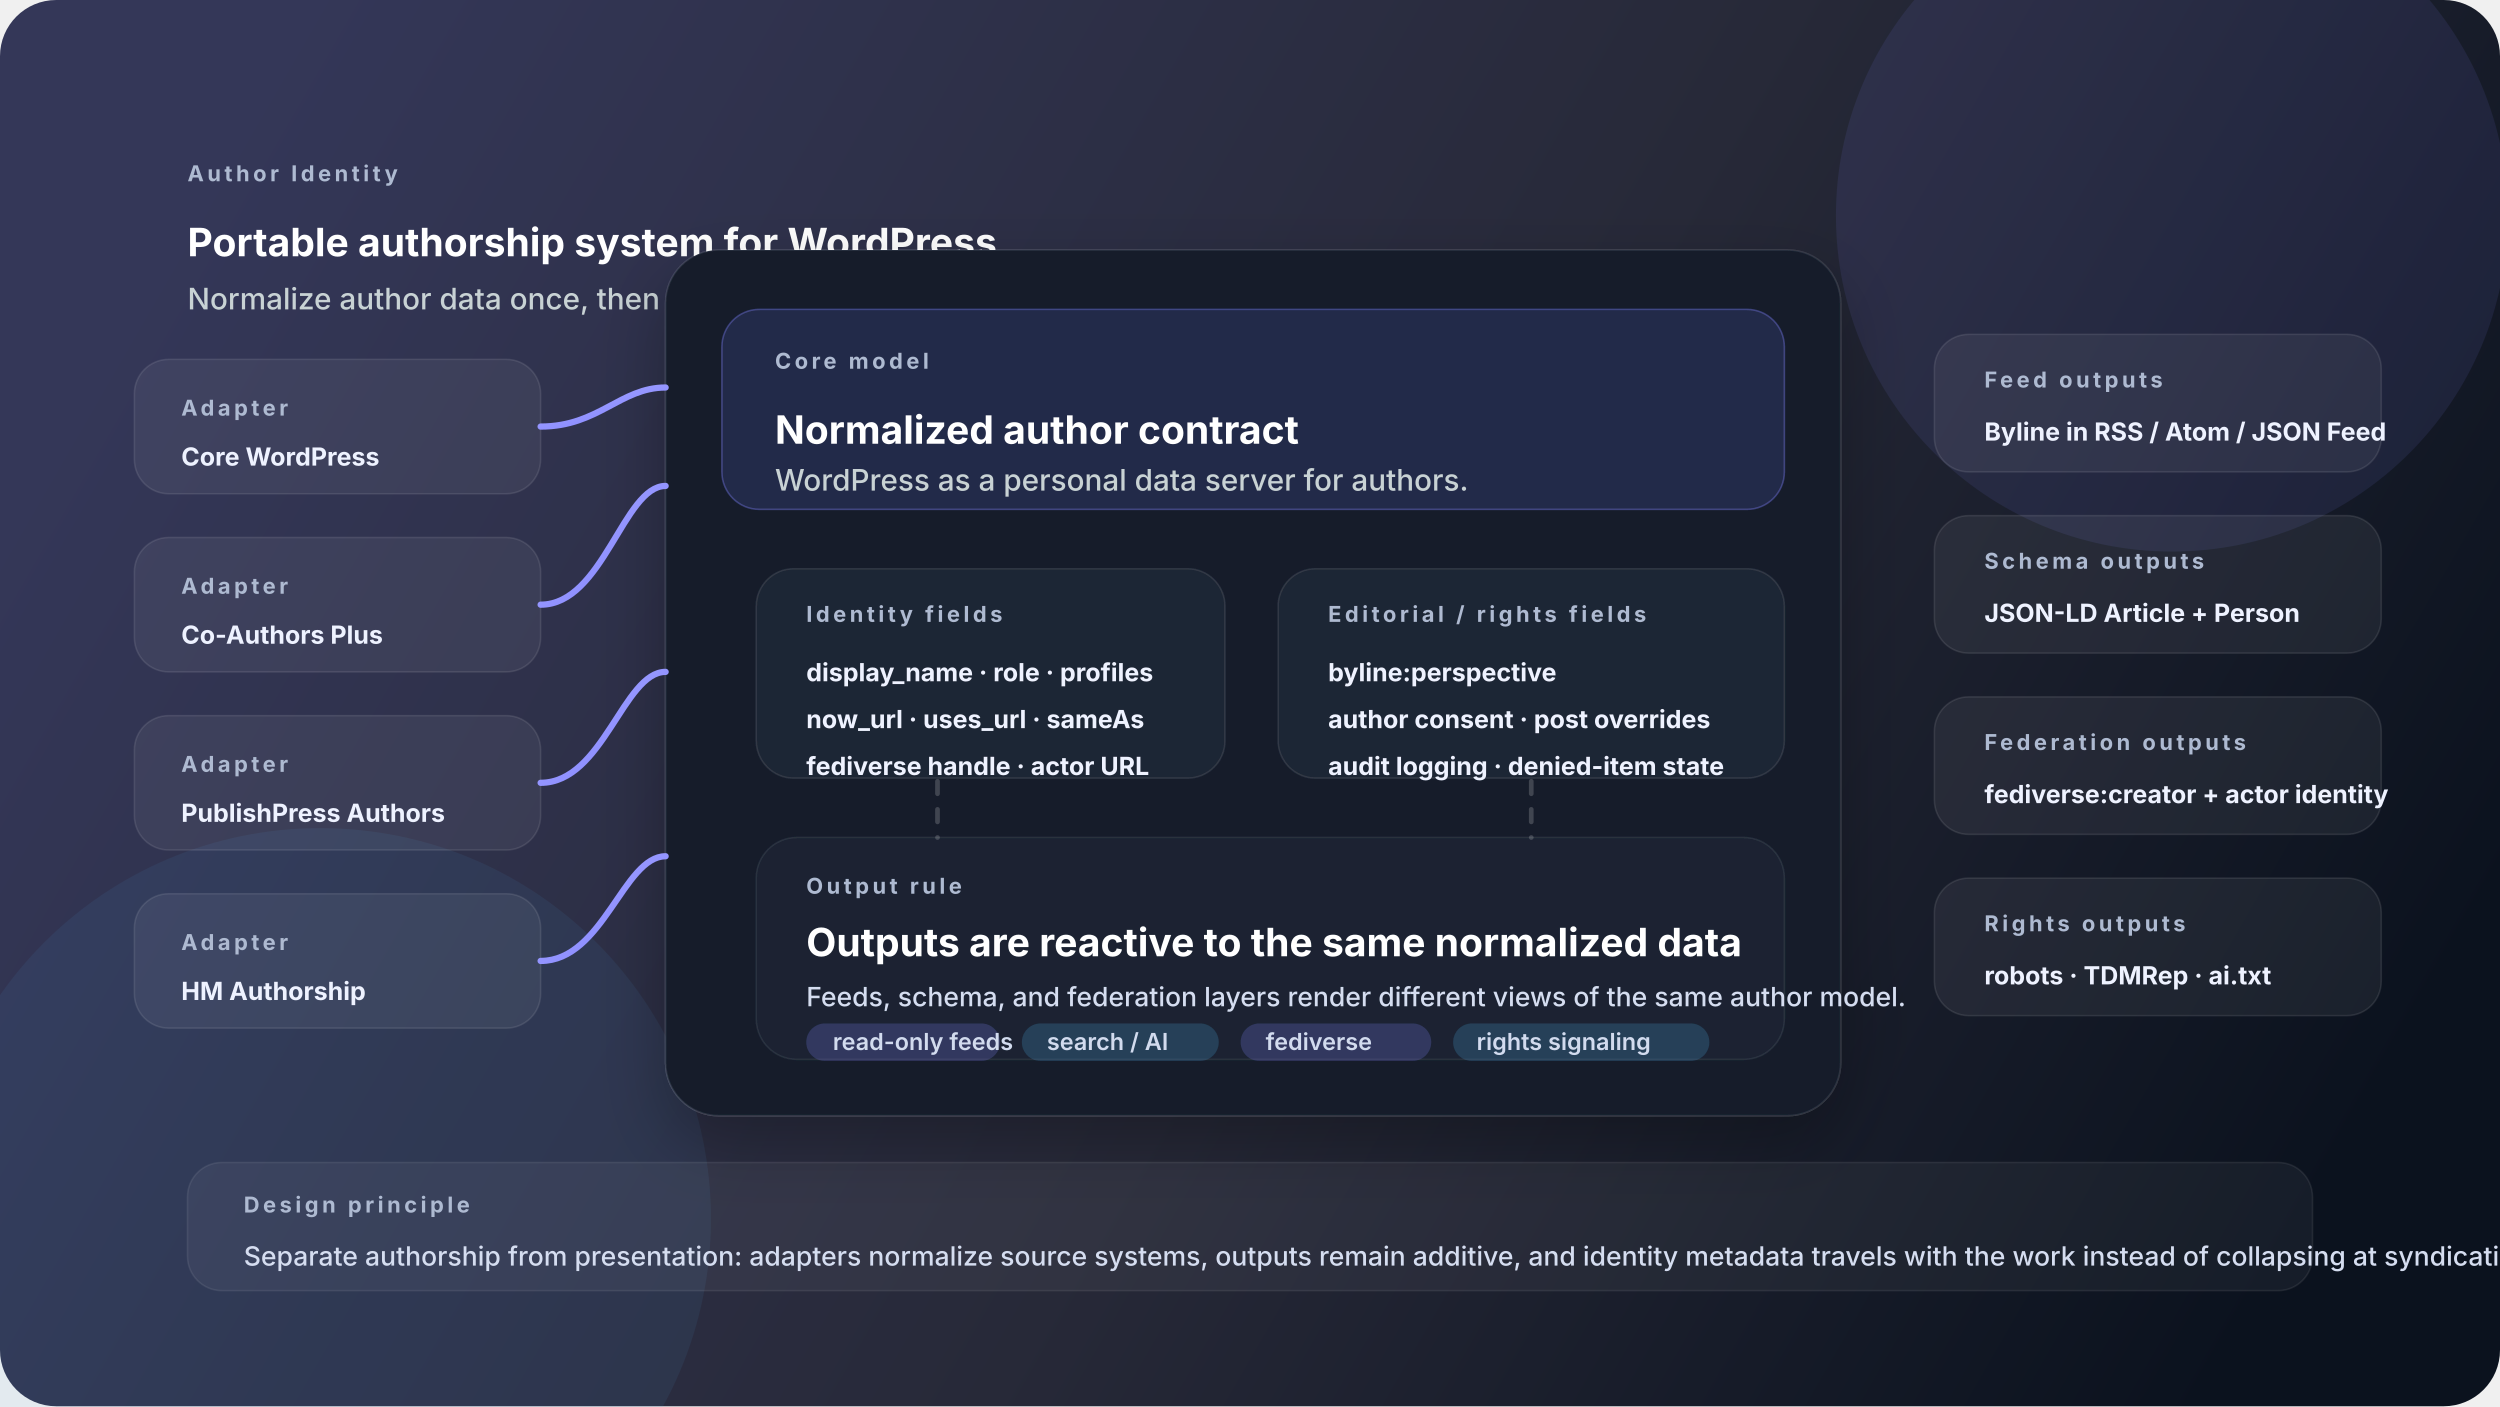
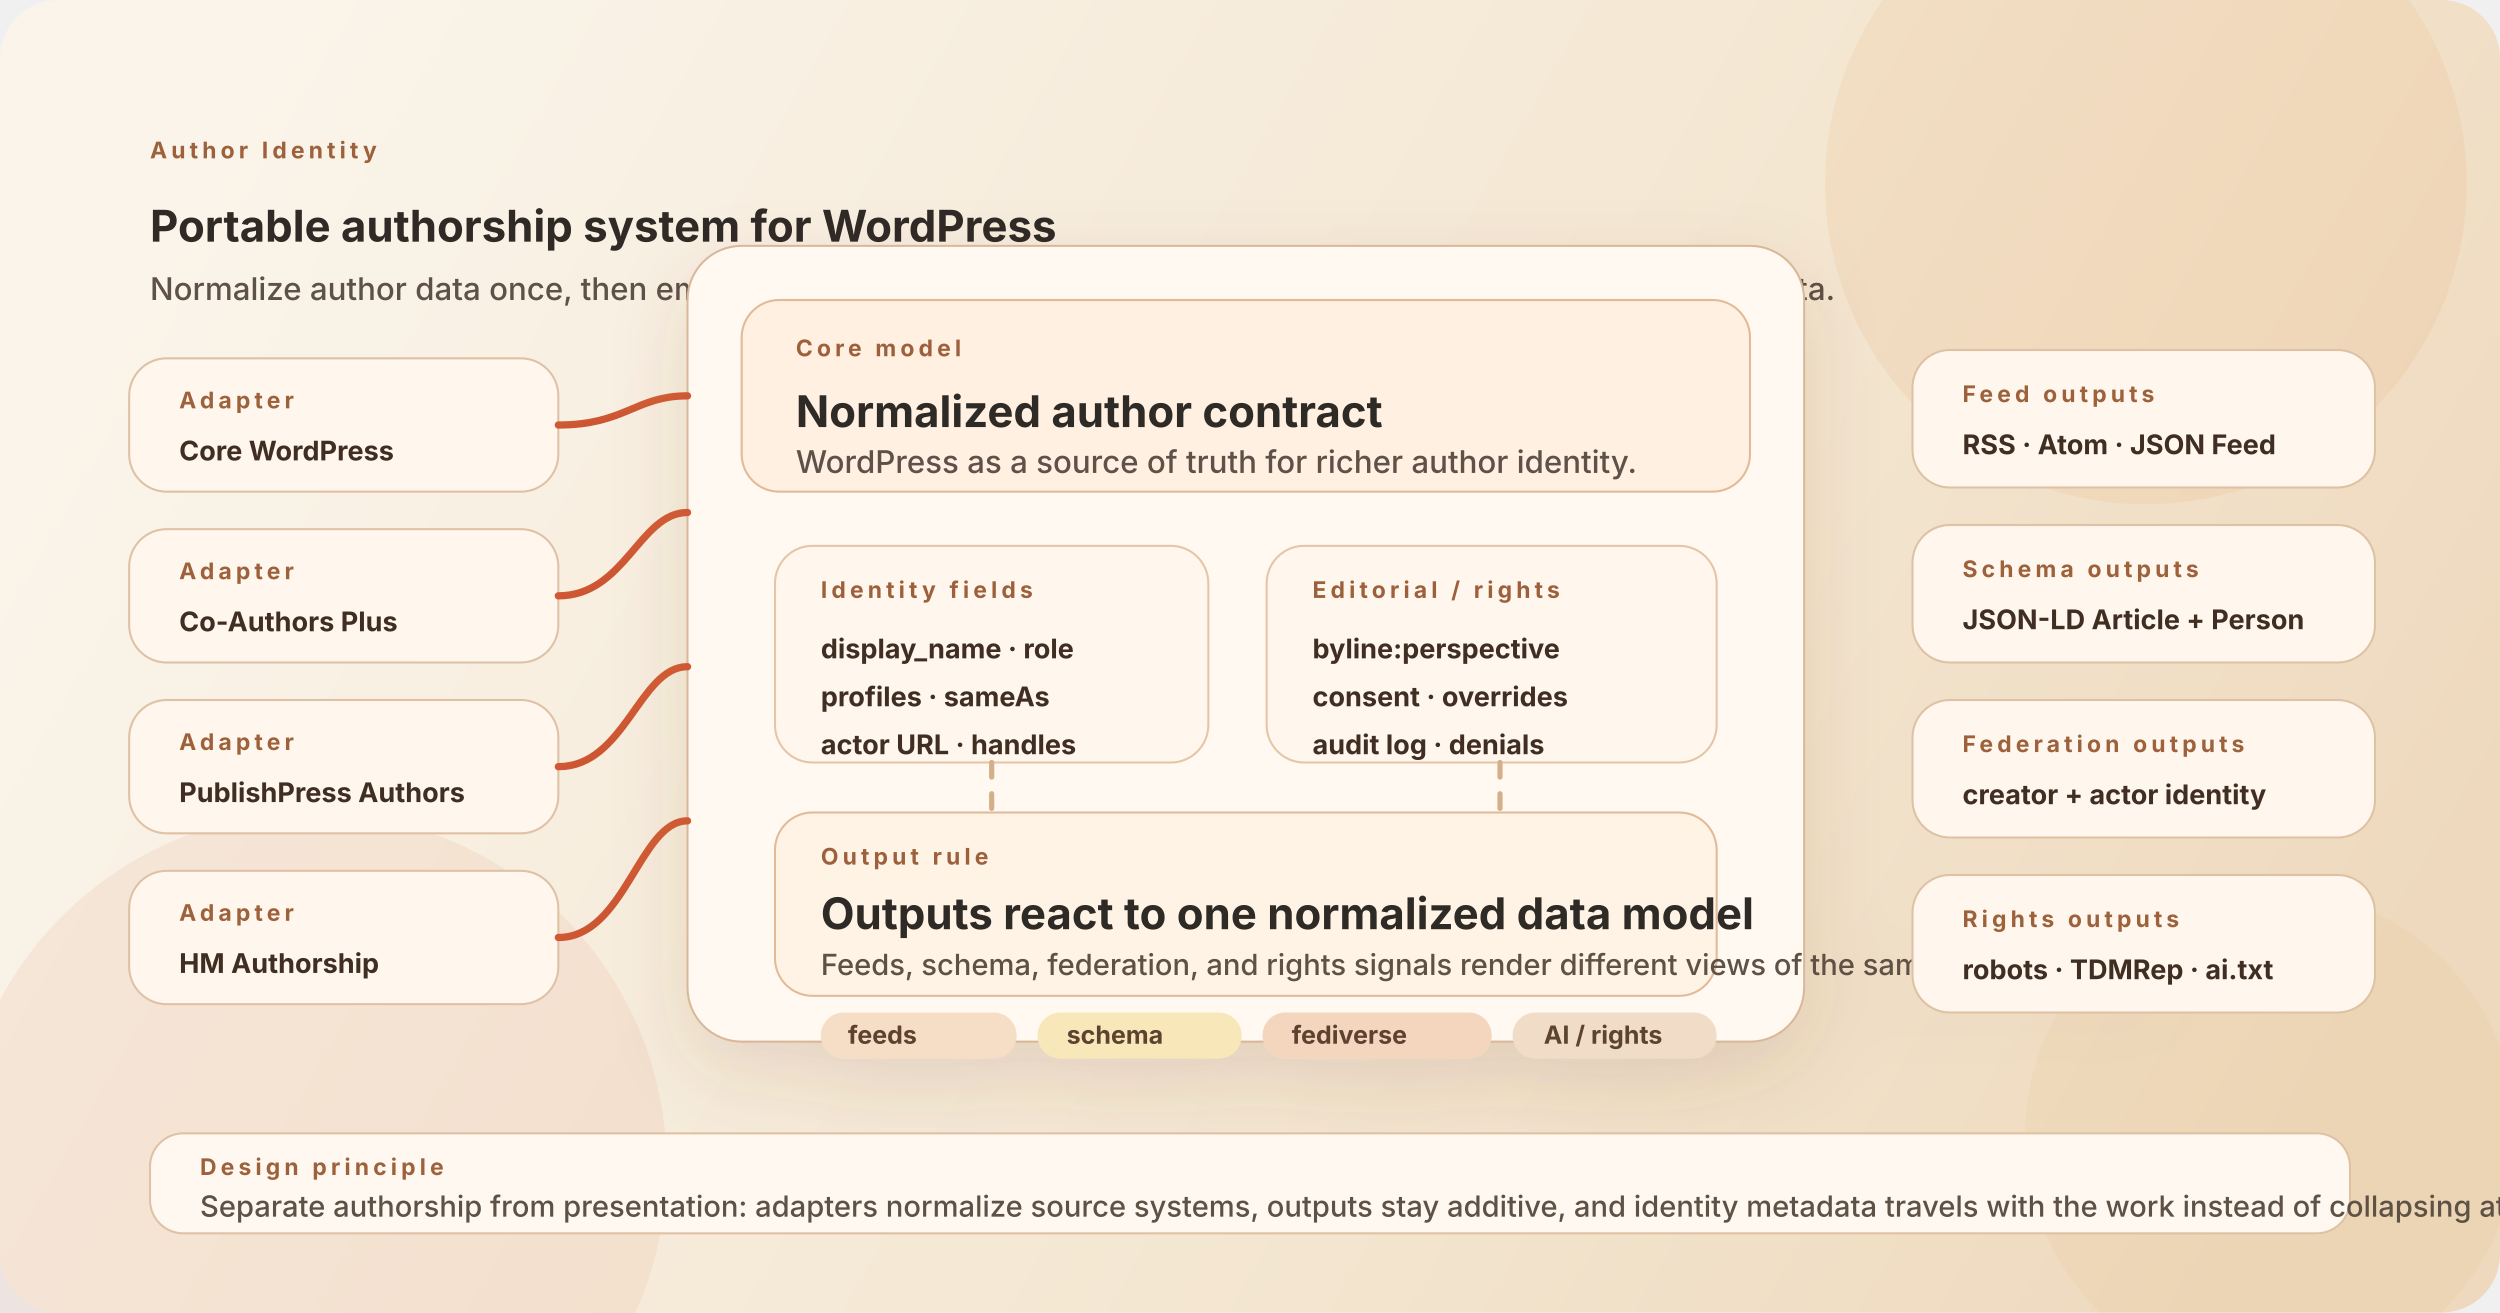
- <svg xmlns="http://www.w3.org/2000/svg" width="1600" height="900" viewBox="0 0 1600 900" fill="none" role="img" aria-labelledby="title desc">
+ <svg xmlns="http://www.w3.org/2000/svg" width="1200" height="630" viewBox="0 0 1200 630" fill="none" role="img" aria-labelledby="title desc">
  <defs>
-     <linearGradient id="bg" x1="150" y1="80" x2="1450" y2="830" gradientUnits="userSpaceOnUse">
-       <stop stop-color="#343758" />
-       <stop offset="0.55" stop-color="#272938" />
-       <stop offset="1" stop-color="#0B121E" />
+     <linearGradient id="bg" x1="120" y1="40" x2="1080" y2="590" gradientUnits="userSpaceOnUse">
+       <stop stop-color="#FAF4EA" />
+       <stop offset="0.6" stop-color="#F4E7D2" />
+       <stop offset="1" stop-color="#EED9BE" />
    </linearGradient>
-     <linearGradient id="accent" x1="0" y1="0" x2="1" y2="1">
-       <stop stop-color="#A6A7FF" />
-       <stop offset="1" stop-color="#8182FF" />
+     <linearGradient id="warmAccent" x1="0" y1="0" x2="1" y2="1">
+       <stop stop-color="#D96B3B" />
+       <stop offset="1" stop-color="#C3472C" />
    </linearGradient>
-     <linearGradient id="teal" x1="0" y1="0" x2="1" y2="1">
-       <stop stop-color="#73D7C7" />
-       <stop offset="1" stop-color="#4AA3E2" />
+     <linearGradient id="goldAccent" x1="0" y1="0" x2="1" y2="1">
+       <stop stop-color="#D8A94B" />
+       <stop offset="1" stop-color="#C98B2E" />
    </linearGradient>
    <filter id="shadow" x="-20%" y="-20%" width="140%" height="140%">
-       <feDropShadow dx="0" dy="18" stdDeviation="22" flood-color="#000000" flood-opacity="0.28" />
+       <feDropShadow dx="0" dy="14" stdDeviation="18" flood-color="#7F4C27" flood-opacity="0.14" />
    </filter>
    <style>
-       .eyebrow{font:700 14px ui-sans-serif,system-ui,-apple-system,BlinkMacSystemFont,"Segoe UI",sans-serif;letter-spacing:.16em;text-transform:uppercase;fill:#AEBAD1}
-       .title{font:700 25px ui-sans-serif,system-ui,-apple-system,BlinkMacSystemFont,"Segoe UI",sans-serif;fill:#FFF}
-       .subtitle{font:500 19px ui-sans-serif,system-ui,-apple-system,BlinkMacSystemFont,"Segoe UI",sans-serif;fill:#C8D2D4}
-       .chip{font:700 16px ui-sans-serif,system-ui,-apple-system,BlinkMacSystemFont,"Segoe UI",sans-serif;fill:#EEF2FF}
-       .small{font:600 15px ui-sans-serif,system-ui,-apple-system,BlinkMacSystemFont,"Segoe UI",sans-serif;fill:#D2DBEE}
-       .mono{font:700 15px ui-monospace,SFMono-Regular,Menlo,Consolas,monospace;fill:#93A1BF}
-       .body{font:500 17px ui-sans-serif,system-ui,-apple-system,BlinkMacSystemFont,"Segoe UI",sans-serif;fill:#D5DDF0}
+       .eyebrow{font:700 11px ui-sans-serif,system-ui,-apple-system,BlinkMacSystemFont,"Segoe UI",sans-serif;letter-spacing:.18em;text-transform:uppercase;fill:#9D613C}
+       .title{font:700 21px ui-sans-serif,system-ui,-apple-system,BlinkMacSystemFont,"Segoe UI",sans-serif;fill:#2F2A26}
+       .subtitle{font:500 15px ui-sans-serif,system-ui,-apple-system,BlinkMacSystemFont,"Segoe UI",sans-serif;fill:#5D5148}
+       .chip{font:700 13px ui-sans-serif,system-ui,-apple-system,BlinkMacSystemFont,"Segoe UI",sans-serif;fill:#402E23}
+       .small{font:700 12px ui-sans-serif,system-ui,-apple-system,BlinkMacSystemFont,"Segoe UI",sans-serif;fill:#5D4330}
+       .body{font:500 14px ui-sans-serif,system-ui,-apple-system,BlinkMacSystemFont,"Segoe UI",sans-serif;fill:#5E5145}
    </style>
  </defs>
-   <rect width="1600" height="900" rx="36" fill="url(#bg)" />
-   <circle cx="1390" cy="138" r="215" fill="#8182FF" opacity="0.10" />
-   <circle cx="205" cy="780" r="250" fill="#4AA3E2" opacity="0.08" />
-   <text x="120" y="116" class="eyebrow">Author Identity</text>
-   <text x="120" y="164" class="title">Portable authorship system for WordPress</text>
-   <text x="120" y="198" class="subtitle">Normalize author data once, then emit structured identity across feeds, schema, federation, and rights metadata.</text>
+   <rect width="1200" height="630" rx="28" fill="url(#bg)" />
+   <circle cx="1030" cy="88" r="154" fill="#E79A58" opacity="0.12" />
+   <circle cx="150" cy="560" r="170" fill="#D05538" opacity="0.08" />
+   <circle cx="1090" cy="545" r="118" fill="#D8A94B" opacity="0.08" />
+   <text x="72" y="76" class="eyebrow">Author Identity</text>
+   <text x="72" y="116" class="title">Portable authorship system for WordPress</text>
+   <text x="72" y="144" class="subtitle">Normalize author data once, then emit structured identity across feeds, schema, federation, and rights metadata.</text>
  <g filter="url(#shadow)">
-     <rect x="426" y="160" width="752" height="554" rx="34" fill="#151D2C" stroke="rgba(255,255,255,0.10)" />
-     <rect x="462" y="198" width="680" height="128" rx="24" fill="rgba(129,130,255,0.14)" stroke="rgba(129,130,255,0.36)" />
-     <text x="496" y="236" class="eyebrow">Core model</text>
-     <text x="496" y="284" class="title">Normalized author contract</text>
-     <text x="496" y="314" class="subtitle">WordPress as a personal data server for authors.</text>
+     <rect x="330" y="118" width="536" height="382" rx="26" fill="#FFF9F2" stroke="#D9B899" />
+     <rect x="356" y="144" width="484" height="92" rx="18" fill="#FFF0E2" stroke="#E2BA97" />
+     <text x="382" y="171" class="eyebrow">Core model</text>
+     <text x="382" y="205" class="title">Normalized author contract</text>
+     <text x="382" y="227" class="subtitle">WordPress as a source of truth for richer author identity.</text>
    <g>
-       <rect x="484" y="364" width="300" height="134" rx="24" fill="rgba(255,255,255,0.04)" stroke="rgba(255,255,255,0.10)" />
-       <text x="516" y="398" class="eyebrow">Identity fields</text>
-       <text x="516" y="436" class="chip">display_name · role · profiles</text>
-       <text x="516" y="466" class="chip">now_url · uses_url · sameAs</text>
-       <text x="516" y="496" class="chip">fediverse handle · actor URL</text>
+       <rect x="372" y="262" width="208" height="104" rx="18" fill="#FFF7ED" stroke="#E5C5A6" />
+       <text x="394" y="287" class="eyebrow">Identity fields</text>
+       <text x="394" y="316" class="chip">display_name · role</text>
+       <text x="394" y="339" class="chip">profiles · sameAs</text>
+       <text x="394" y="362" class="chip">actor URL · handles</text>
    </g>
    <g>
-       <rect x="818" y="364" width="324" height="134" rx="24" fill="rgba(255,255,255,0.04)" stroke="rgba(255,255,255,0.10)" />
-       <text x="850" y="398" class="eyebrow">Editorial / rights fields</text>
-       <text x="850" y="436" class="chip">byline:perspective</text>
-       <text x="850" y="466" class="chip">author consent · post overrides</text>
-       <text x="850" y="496" class="chip">audit logging · denied-item state</text>
+       <rect x="608" y="262" width="216" height="104" rx="18" fill="#FFF7ED" stroke="#E5C5A6" />
+       <text x="630" y="287" class="eyebrow">Editorial / rights</text>
+       <text x="630" y="316" class="chip">byline:perspective</text>
+       <text x="630" y="339" class="chip">consent · overrides</text>
+       <text x="630" y="362" class="chip">audit log · denials</text>
    </g>
    <g>
-       <rect x="484" y="536" width="658" height="142" rx="26" fill="rgba(255,255,255,0.03)" stroke="rgba(255,255,255,0.08)" />
-       <text x="516" y="572" class="eyebrow">Output rule</text>
-       <text x="516" y="612" class="title">Outputs are reactive to the same normalized data</text>
-       <text x="516" y="644" class="body">Feeds, schema, and federation layers render different views of the same author model.</text>
-       <g transform="translate(516 655)">
-         <rect width="124" height="24" rx="12" fill="rgba(129,130,255,0.22)" />
-         <text x="17" y="17" class="small">read-only feeds</text>
-       </g>
-       <g transform="translate(654 655)">
-         <rect width="126" height="24" rx="12" fill="rgba(74,163,226,0.22)" />
-         <text x="16" y="17" class="small">search / AI</text>
-       </g>
-       <g transform="translate(794 655)">
-         <rect width="122" height="24" rx="12" fill="rgba(129,130,255,0.22)" />
-         <text x="16" y="17" class="small">fediverse</text>
-       </g>
-       <g transform="translate(930 655)">
-         <rect width="164" height="24" rx="12" fill="rgba(74,163,226,0.22)" />
-         <text x="15" y="17" class="small">rights signaling</text>
-       </g>
+       <rect x="372" y="390" width="452" height="88" rx="18" fill="#FFF3E5" stroke="#E2BA97" />
+       <text x="394" y="415" class="eyebrow">Output rule</text>
+       <text x="394" y="446" class="title">Outputs react to one normalized data model</text>
+       <text x="394" y="468" class="body">Feeds, schema, federation, and rights signals render different views of the same author contract.</text>
+     </g>
+     <g transform="translate(394 486)">
+       <rect width="94" height="22" rx="11" fill="#F6DDC6" />
+       <text x="13" y="15" class="small">feeds</text>
+     </g>
+     <g transform="translate(498 486)">
+       <rect width="98" height="22" rx="11" fill="#F8E7B8" />
+       <text x="14" y="15" class="small">schema</text>
+     </g>
+     <g transform="translate(606 486)">
+       <rect width="110" height="22" rx="11" fill="#F4D5BE" />
+       <text x="14" y="15" class="small">fediverse</text>
+     </g>
+     <g transform="translate(726 486)">
+       <rect width="98" height="22" rx="11" fill="#F1DDC7" />
+       <text x="15" y="15" class="small">AI / rights</text>
    </g>
  </g>
  <g>
-     <rect x="86" y="230" width="260" height="86" rx="22" fill="rgba(255,255,255,0.06)" stroke="rgba(255,255,255,0.10)" />
-     <text x="116" y="266" class="eyebrow">Adapter</text>
-     <text x="116" y="298" class="chip">Core WordPress</text>
-     <rect x="86" y="344" width="260" height="86" rx="22" fill="rgba(255,255,255,0.06)" stroke="rgba(255,255,255,0.10)" />
-     <text x="116" y="380" class="eyebrow">Adapter</text>
-     <text x="116" y="412" class="chip">Co-Authors Plus</text>
-     <rect x="86" y="458" width="260" height="86" rx="22" fill="rgba(255,255,255,0.06)" stroke="rgba(255,255,255,0.10)" />
-     <text x="116" y="494" class="eyebrow">Adapter</text>
-     <text x="116" y="526" class="chip">PublishPress Authors</text>
-     <rect x="86" y="572" width="260" height="86" rx="22" fill="rgba(255,255,255,0.06)" stroke="rgba(255,255,255,0.10)" />
-     <text x="116" y="608" class="eyebrow">Adapter</text>
-     <text x="116" y="640" class="chip">HM Authorship</text>
+     <rect x="62" y="172" width="206" height="64" rx="18" fill="#FFF7ED" stroke="#DFC1A5" />
+     <text x="86" y="196" class="eyebrow">Adapter</text>
+     <text x="86" y="221" class="chip">Core WordPress</text>
+     <rect x="62" y="254" width="206" height="64" rx="18" fill="#FFF7ED" stroke="#DFC1A5" />
+     <text x="86" y="278" class="eyebrow">Adapter</text>
+     <text x="86" y="303" class="chip">Co-Authors Plus</text>
+     <rect x="62" y="336" width="206" height="64" rx="18" fill="#FFF7ED" stroke="#DFC1A5" />
+     <text x="86" y="360" class="eyebrow">Adapter</text>
+     <text x="86" y="385" class="chip">PublishPress Authors</text>
+     <rect x="62" y="418" width="206" height="64" rx="18" fill="#FFF7ED" stroke="#DFC1A5" />
+     <text x="86" y="442" class="eyebrow">Adapter</text>
+     <text x="86" y="467" class="chip">HM Authorship</text>
  </g>
  <g>
-     <rect x="1238" y="214" width="286" height="88" rx="22" fill="rgba(255,255,255,0.06)" stroke="rgba(255,255,255,0.10)" />
-     <text x="1270" y="248" class="eyebrow">Feed outputs</text>
-     <text x="1270" y="282" class="chip">Byline in RSS / Atom / JSON Feed</text>
-     <rect x="1238" y="330" width="286" height="88" rx="22" fill="rgba(255,255,255,0.06)" stroke="rgba(255,255,255,0.10)" />
-     <text x="1270" y="364" class="eyebrow">Schema outputs</text>
-     <text x="1270" y="398" class="chip">JSON-LD Article + Person</text>
-     <rect x="1238" y="446" width="286" height="88" rx="22" fill="rgba(255,255,255,0.06)" stroke="rgba(255,255,255,0.10)" />
-     <text x="1270" y="480" class="eyebrow">Federation outputs</text>
-     <text x="1270" y="514" class="chip">fediverse:creator + actor identity</text>
-     <rect x="1238" y="562" width="286" height="88" rx="22" fill="rgba(255,255,255,0.06)" stroke="rgba(255,255,255,0.10)" />
-     <text x="1270" y="596" class="eyebrow">Rights outputs</text>
-     <text x="1270" y="630" class="chip">robots · TDMRep · ai.txt</text>
+     <rect x="918" y="168" width="222" height="66" rx="18" fill="#FFF7ED" stroke="#DFC1A5" />
+     <text x="942" y="193" class="eyebrow">Feed outputs</text>
+     <text x="942" y="218" class="chip">RSS · Atom · JSON Feed</text>
+     <rect x="918" y="252" width="222" height="66" rx="18" fill="#FFF7ED" stroke="#DFC1A5" />
+     <text x="942" y="277" class="eyebrow">Schema outputs</text>
+     <text x="942" y="302" class="chip">JSON-LD Article + Person</text>
+     <rect x="918" y="336" width="222" height="66" rx="18" fill="#FFF7ED" stroke="#DFC1A5" />
+     <text x="942" y="361" class="eyebrow">Federation outputs</text>
+     <text x="942" y="386" class="chip">creator + actor identity</text>
+     <rect x="918" y="420" width="222" height="66" rx="18" fill="#FFF7ED" stroke="#DFC1A5" />
+     <text x="942" y="445" class="eyebrow">Rights outputs</text>
+     <text x="942" y="470" class="chip">robots · TDMRep · ai.txt</text>
  </g>
  <g stroke-linecap="round" stroke-linejoin="round" fill="none">
-     <path d="M346 273C383 273 397 248 426 248" stroke="url(#accent)" stroke-width="4" />
-     <path d="M346 387C386 387 399 311 426 311" stroke="url(#accent)" stroke-width="4" />
-     <path d="M346 501C386 501 399 430 426 430" stroke="url(#accent)" stroke-width="4" />
-     <path d="M346 615C386 615 399 548 426 548" stroke="url(#accent)" stroke-width="4" />
-     <path d="M1178 258C1211 258 1218 258 1238 258" stroke="url(#teal)" stroke-width="4" />
-     <path d="M1178 374C1211 374 1218 374 1238 374" stroke="url(#teal)" stroke-width="4" />
-     <path d="M1178 490C1211 490 1218 490 1238 490" stroke="url(#teal)" stroke-width="4" />
-     <path d="M1178 606C1211 606 1218 606 1238 606" stroke="url(#teal)" stroke-width="4" />
-     <path d="M600 500V536" stroke="rgba(255,255,255,0.18)" stroke-width="3" stroke-dasharray="8 10" />
-     <path d="M980 500V536" stroke="rgba(255,255,255,0.18)" stroke-width="3" stroke-dasharray="8 10" />
+     <path d="M268 204C300 204 305 190 330 190" stroke="url(#warmAccent)" stroke-width="3.5" />
+     <path d="M268 286C300 286 307 246 330 246" stroke="url(#warmAccent)" stroke-width="3.5" />
+     <path d="M268 368C300 368 307 320 330 320" stroke="url(#warmAccent)" stroke-width="3.5" />
+     <path d="M268 450C300 450 307 394 330 394" stroke="url(#warmAccent)" stroke-width="3.5" />
+     <path d="M866 201C892 201 900 201 918 201" stroke="url(#goldAccent)" stroke-width="3.5" />
+     <path d="M866 285C892 285 900 285 918 285" stroke="url(#goldAccent)" stroke-width="3.5" />
+     <path d="M866 369C892 369 900 369 918 369" stroke="url(#goldAccent)" stroke-width="3.5" />
+     <path d="M866 453C892 453 900 453 918 453" stroke="url(#goldAccent)" stroke-width="3.5" />
+     <path d="M476 366V390" stroke="#D4B08A" stroke-width="2.5" stroke-dasharray="7 8" />
+     <path d="M720 366V390" stroke="#D4B08A" stroke-width="2.5" stroke-dasharray="7 8" />
  </g>
  <g>
-     <rect x="120" y="744" width="1360" height="82" rx="22" fill="rgba(255,255,255,0.05)" stroke="rgba(255,255,255,0.08)" />
-     <text x="156" y="776" class="eyebrow">Design principle</text>
-     <text x="156" y="810" class="body">Separate authorship from presentation: adapters normalize source systems, outputs remain additive, and identity metadata travels with the work instead of collapsing at syndication.</text>
+     <rect x="72" y="544" width="1056" height="48" rx="16" fill="#FFF8F0" stroke="#DFC1A5" />
+     <text x="96" y="564" class="eyebrow">Design principle</text>
+     <text x="96" y="584" class="body">Separate authorship from presentation: adapters normalize source systems, outputs stay additive, and identity metadata travels with the work instead of collapsing at syndication.</text>
  </g>
</svg>
